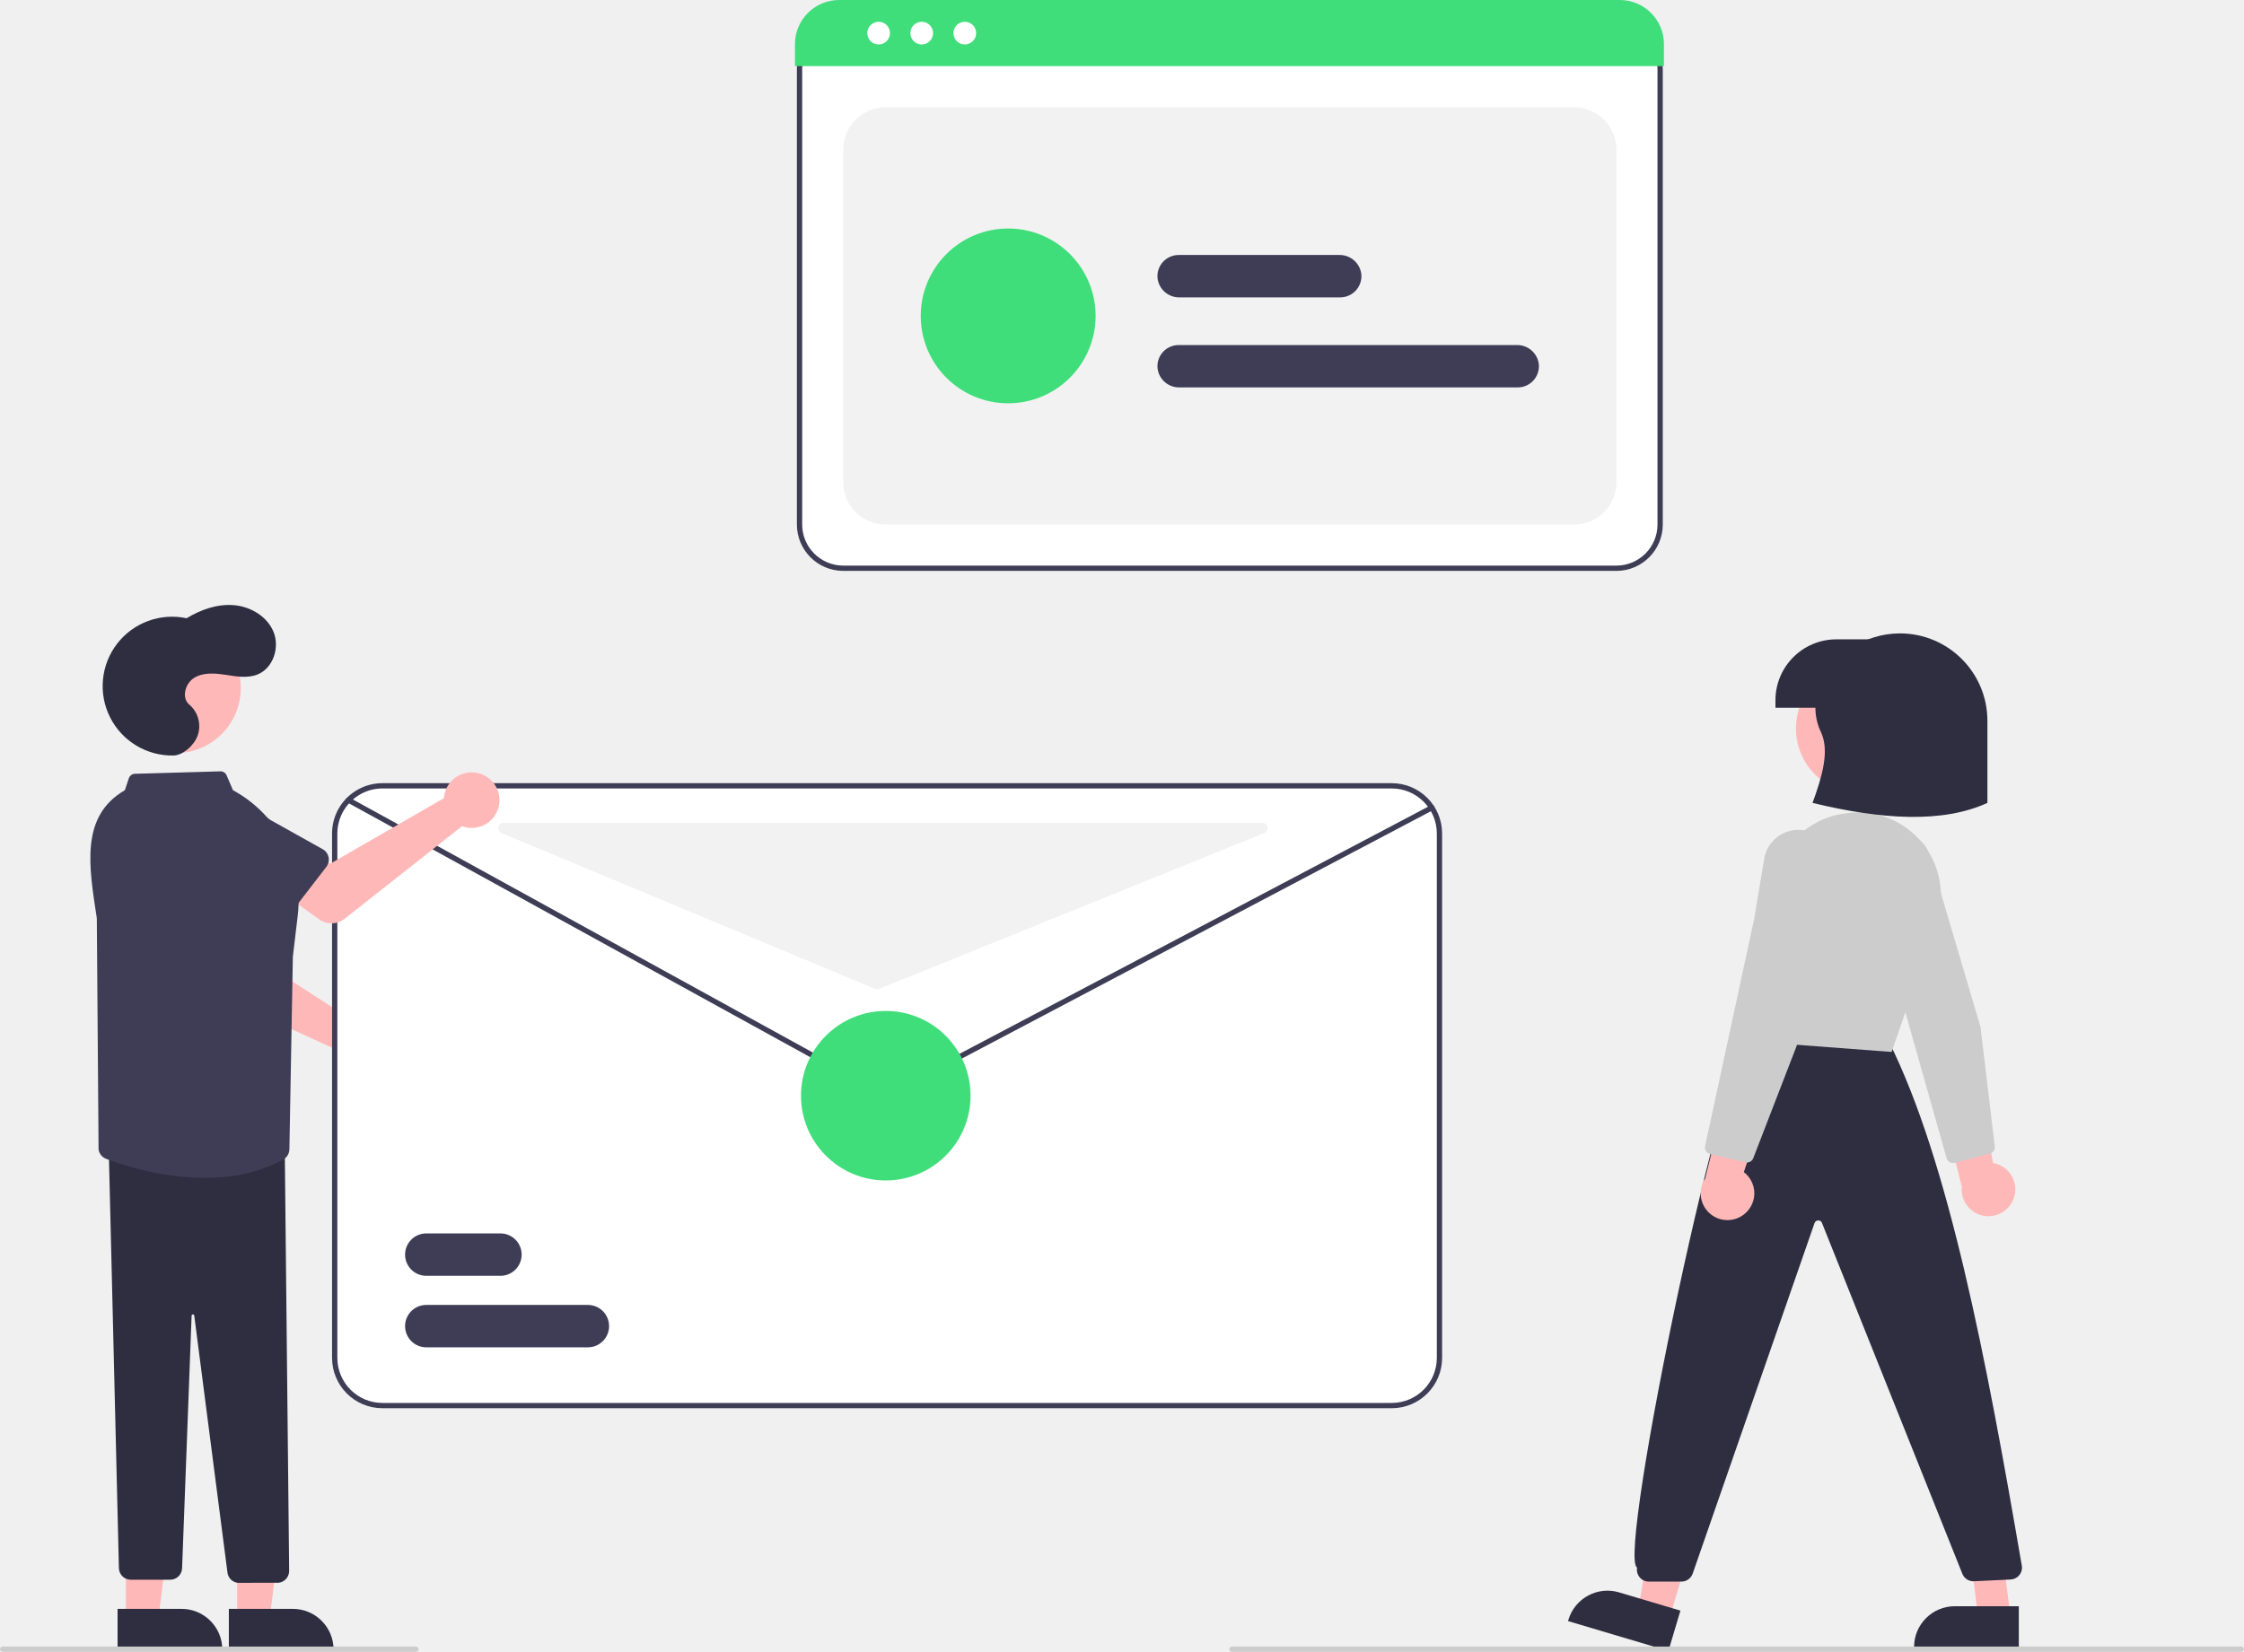
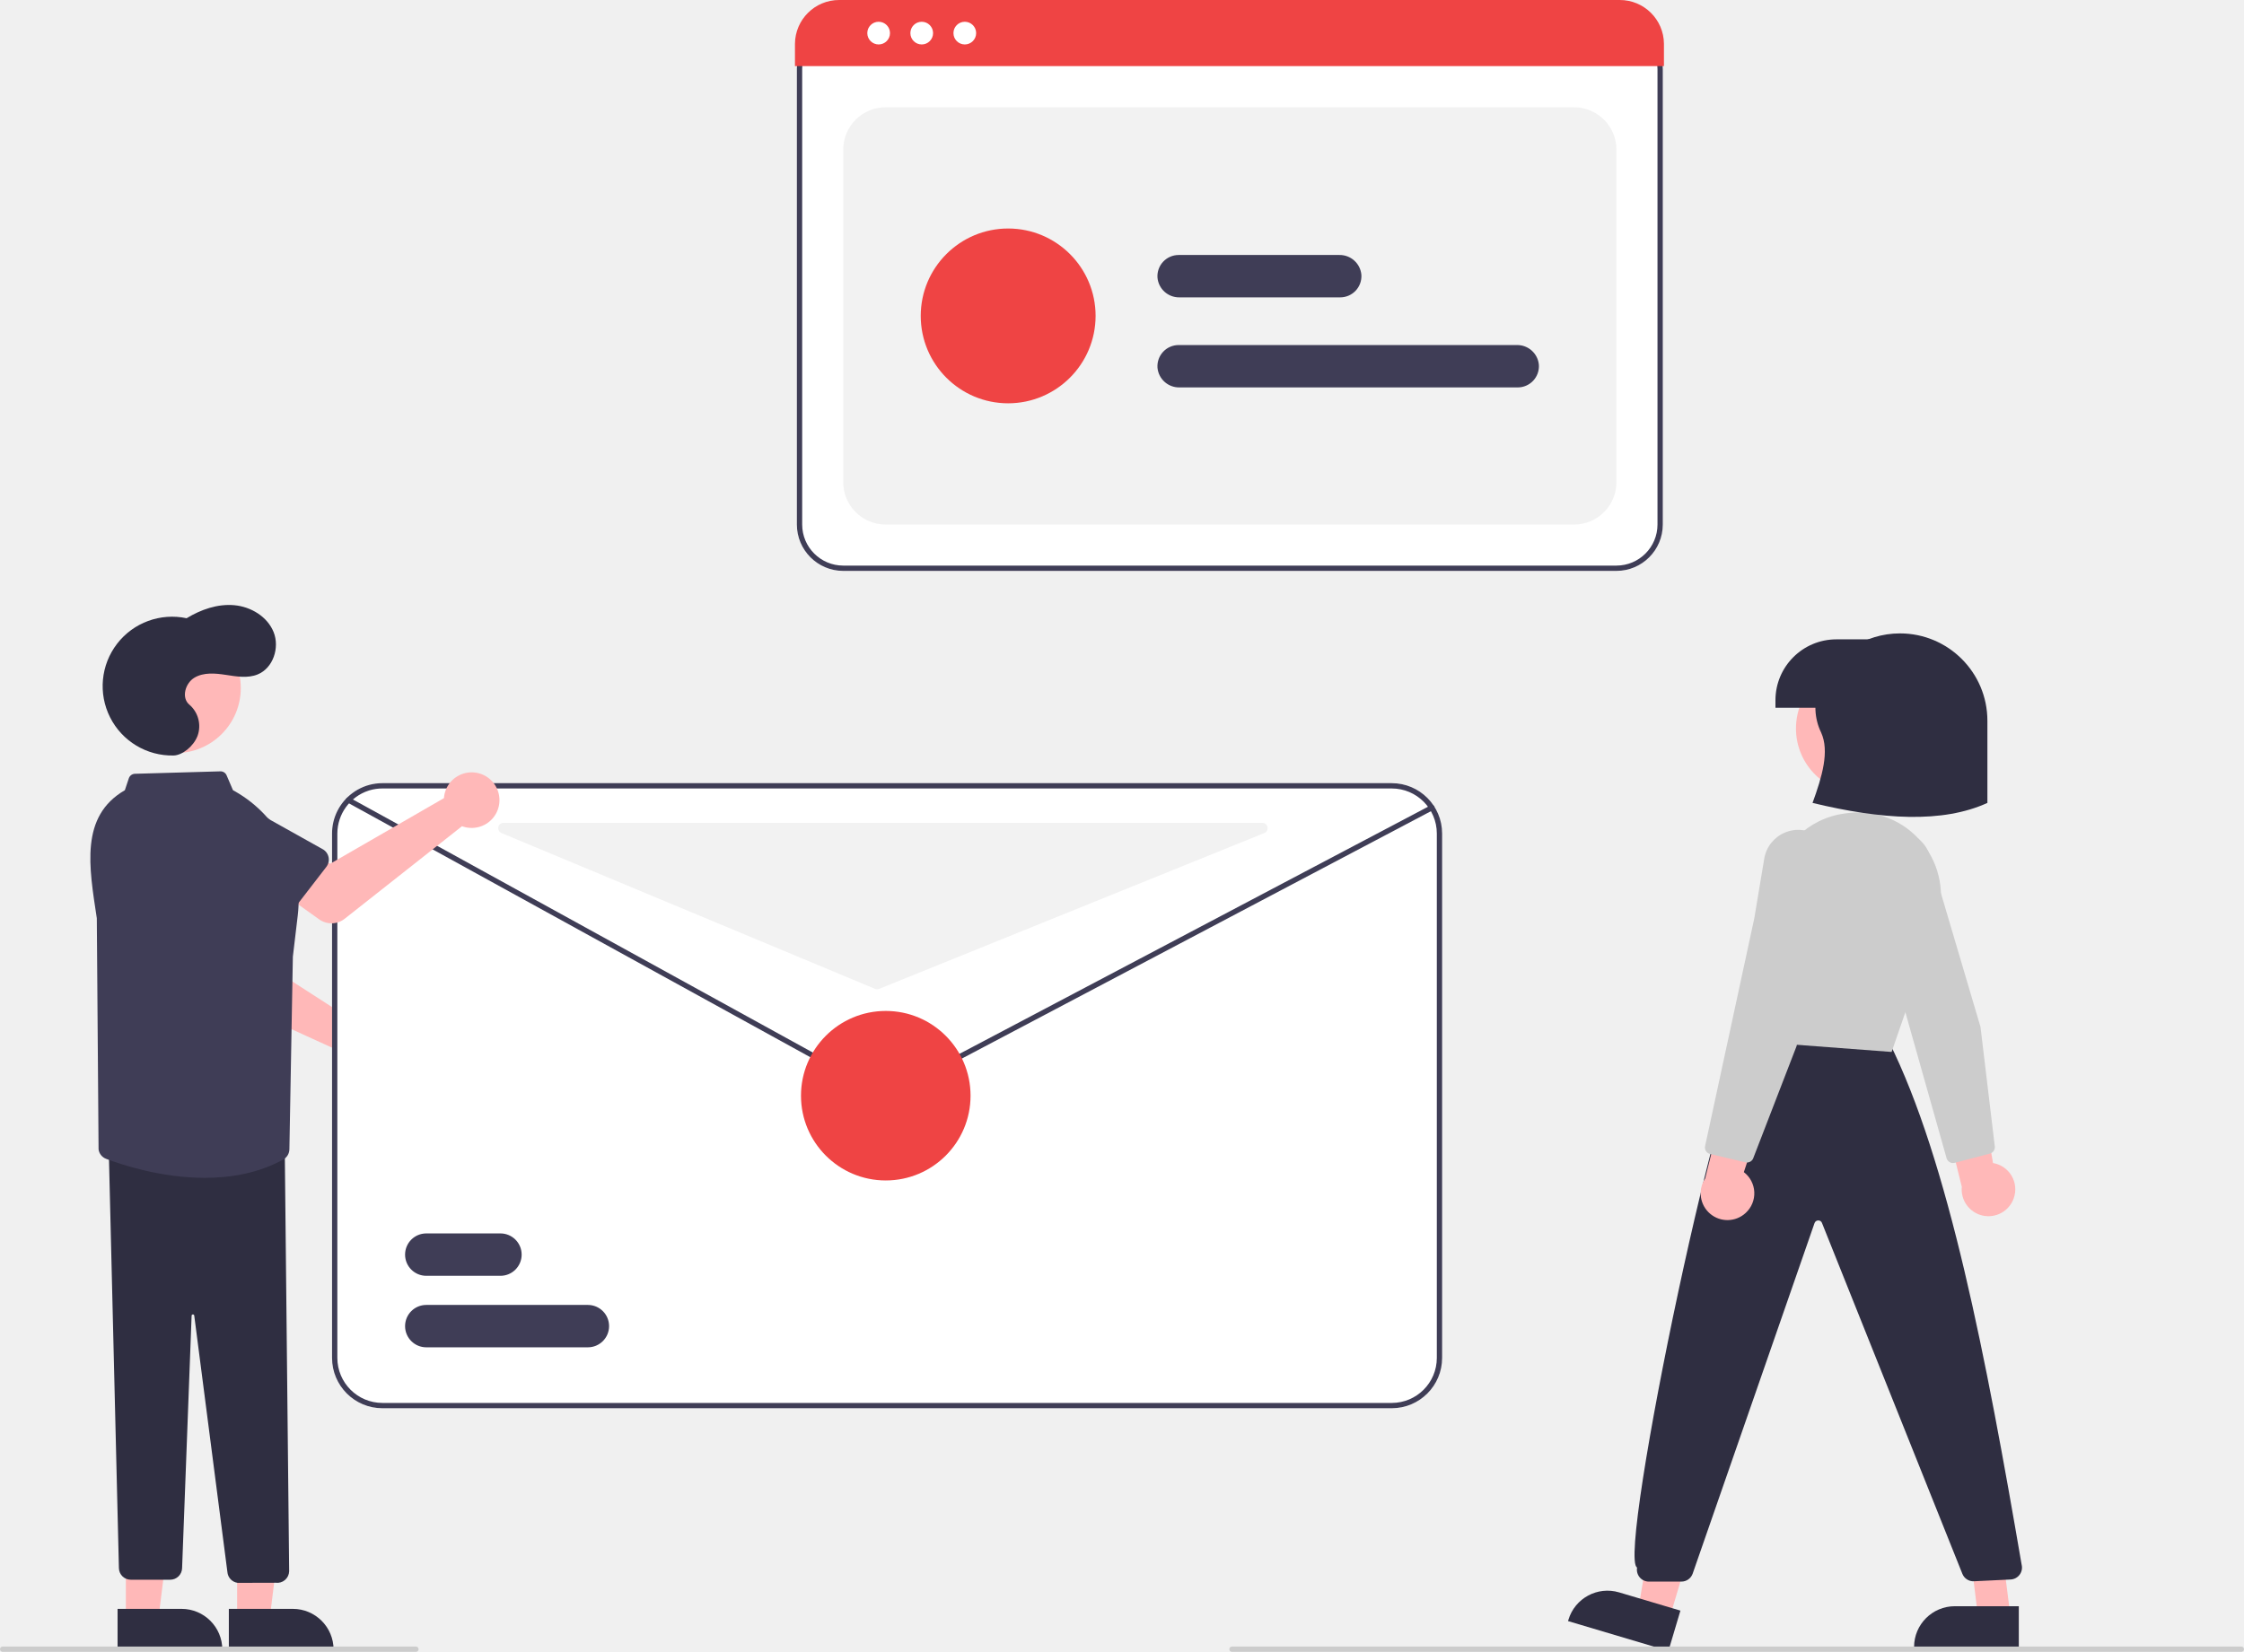
<svg xmlns="http://www.w3.org/2000/svg" width="847" height="623.673" viewBox="0 0 847 623.673" role="img" artist="Katerina Limpitsouni" source="https://undraw.co/">
  <path d="M786.622,353.711H494.783a17.52,17.52,0,0,1-17.5-17.5V164.057a13.103,13.103,0,0,1,13.088-13.088H790.824a13.312,13.312,0,0,1,13.297,13.297V336.211A17.52,17.52,0,0,1,786.622,353.711Z" transform="translate(-176.5 -138.1634)" fill="#fff" />
  <path d="M786.622,353.711H494.783a17.52,17.52,0,0,1-17.5-17.5V164.057a13.103,13.103,0,0,1,13.088-13.088H790.824a13.312,13.312,0,0,1,13.297,13.297V336.211A17.52,17.52,0,0,1,786.622,353.711ZM490.371,152.969a11.101,11.101,0,0,0-11.088,11.088v172.154a15.518,15.518,0,0,0,15.5,15.5H786.622a15.518,15.518,0,0,0,15.5-15.5V164.266a11.31,11.31,0,0,0-11.297-11.297Z" transform="translate(-176.5 -138.1634)" fill="#3f3d56" />
  <path d="M510.783,336.211h259.839a16,16,0,0,0,16-16V194.663a16,16,0,0,0-16-16H510.783a16,16,0,0,0-16,16V320.211A16,16,0,0,0,510.783,336.211Z" transform="translate(-176.5 -138.1634)" fill="#f2f2f2" />
-   <path d="M804.559,163.114h-328v-8.4a16.666,16.666,0,0,1,16.742-16.55H787.817a16.666,16.666,0,0,1,16.742,16.55Z" transform="translate(-176.5 -138.1634)" fill="#40DE7a" />
+   <path d="M804.559,163.114h-328v-8.4a16.666,16.666,0,0,1,16.742-16.55H787.817a16.666,16.666,0,0,1,16.742,16.55Z" transform="translate(-176.5 -138.1634)" fill="#EF4444" />
  <circle cx="331.647" cy="12.5" r="4.283" fill="#fff" />
  <circle cx="347.906" cy="12.5" r="4.283" fill="#fff" />
  <circle cx="364.165" cy="12.5" r="4.283" fill="#fff" />
-   <path d="M557.033,290.437a33,33,0,1,1,33-33A33.037,33.037,0,0,1,557.033,290.437Z" transform="translate(-176.5 -138.1634)" fill="#40DE7a" />
+   <path d="M557.033,290.437a33,33,0,1,1,33-33A33.037,33.037,0,0,1,557.033,290.437Z" transform="translate(-176.5 -138.1634)" fill="#EF4444" />
  <path d="M749.372,284.437H621.654a8.189,8.189,0,0,1-8.264-7.452,8.009,8.009,0,0,1,7.982-8.548l127.683,0a8.212,8.212,0,0,1,8.301,7.486A8.009,8.009,0,0,1,749.372,284.437Z" transform="translate(-176.5 -138.1634)" fill="#3f3d56" />
  <path d="M682.372,250.437H621.654a8.189,8.189,0,0,1-8.264-7.452,8.009,8.009,0,0,1,7.982-8.548l60.683,0a8.212,8.212,0,0,1,8.301,7.486A8.009,8.009,0,0,1,682.372,250.437Z" transform="translate(-176.5 -138.1634)" fill="#3f3d56" />
  <path d="M936.596,590.565a10.056,10.056,0,0,0-7.831-13.283L922.736,542.059l-13.555,12.692,7.804,31.502a10.11,10.11,0,0,0,19.611,4.311Z" transform="translate(-176.5 -138.1634)" fill="#ffb8b8" />
  <path d="M927.589,573.713l-13.308,3.492a2.51,2.51,0,0,1-3.04-1.738l-23.915-84.731-7.225-21.615a13.019,13.019,0,0,1,13.907-17.053h0a13.01,13.01,0,0,1,10.924,9.23l19.11,64.593,5.395,45.105a2.511,2.511,0,0,1-1.315,2.507A2.462,2.462,0,0,1,927.589,573.713Z" transform="translate(-176.5 -138.1634)" fill="#ccc" />
  <circle cx="702.453" cy="275.052" r="24.561" fill="#ffb8b8" />
  <polygon points="630.137 611.049 618.386 607.553 626.28 560.565 643.623 565.725 630.137 611.049" fill="#ffb8b8" />
  <path d="M806.245,761.495l-37.889-11.273.143-.479a15.386,15.386,0,0,1,19.135-10.36l.001 0,23.141,6.885Z" transform="translate(-176.5 -138.1634)" fill="#2f2e41" />
  <polygon points="758.875 610.447 746.615 610.447 740.783 563.159 752.877 563.16 758.875 610.447" fill="#ffb8b8" />
  <path d="M938.502,760.495l-39.531-.001v-.5a15.386,15.386,0,0,1,15.386-15.386h.001l24.144.001Z" transform="translate(-176.5 -138.1634)" fill="#2f2e41" />
  <path d="M811.157,735.31H798.848a4.501,4.501,0,0,1-4.426-5.313c-7.85-3.492,34.416-206.185,44.402-202.256l.329-.474,50.287,4.104c22.524,45.079,36.782,119.673,50.123,197.544a4.5,4.5,0,0,1-4.143,5.602l-13.831.671a4.479,4.479,0,0,1-4.396-2.823l-52.989-132.468a1.433,1.433,0,0,0-1.427-.942,1.47,1.47,0,0,0-1.382,1.007L815.408,732.288A4.504,4.504,0,0,1,811.157,735.31Z" transform="translate(-176.5 -138.1634)" fill="#2f2e41" />
  <path d="M890.493,535.338l-.384-.028-53.541-4.041,9.391-59.729a31.273,31.273,0,0,1,26.722-26.215h0q.617-.086,1.242-.169a30.901,30.901,0,0,1,28.086,11.24,31.289,31.289,0,0,1,5.354,30.169Z" transform="translate(-176.5 -138.1634)" fill="#ccc" />
  <path d="M926.646,441.31c-16.889,7.726-39.803,6.343-66,0,3.625-9.93,6.45-19.52,3.246-26.561a21.443,21.443,0,0,1-.704-17.163,33.01,33.01,0,0,1,30.458-20.276h0a33,33,0,0,1,33,33Z" transform="translate(-176.5 -138.1634)" fill="#2f2e41" />
  <path d="M693.146,241.392h21a0,0,0,0,1,0,0v25.825a0,0,0,0,1,0,0h-44a0,0,0,0,1,0,0v-2.825A23,23,0,0,1,693.146,241.392Z" fill="#2f2e41" />
  <path d="M835.411,596.12a10.056,10.056,0,0,0-.693-15.404l11.18-33.941-17.922,4.86L820.106,583.121a10.11,10.11,0,0,0,15.304,12.999Z" transform="translate(-176.5 -138.1634)" fill="#ffb8b8" />
  <path d="M835.351,577.012l-13.393-3.151a2.51,2.51,0,0,1-1.871-2.96l18.581-86.058,3.747-22.48a13.019,13.019,0,0,1,20.277-8.547h0a13.01,13.01,0,0,1,5.325,13.273L854.628,533.106l-16.372,42.374a2.511,2.511,0,0,1-2.336,1.599A2.462,2.462,0,0,1,835.351,577.012Z" transform="translate(-176.5 -138.1634)" fill="#ccc" />
  <path d="M1022.5,761.837h-381a1,1,0,0,1,0-2h381a1,1,0,0,1,0,2Z" transform="translate(-176.5 -138.1634)" fill="#ccc" />
  <path d="M311.534,523.107a10.525,10.525,0,0,0-1.568.537l-41.674-26.884.575-12.034-18.048-3.241L247.73,502.69a8,8,0,0,0,4.594,8.43l51.327,23.43a10.497,10.497,0,1,0,7.883-11.443Z" transform="translate(-176.5 -138.1634)" fill="#ffb8b8" />
  <path d="M266.591,496.019l-22.35-4.126a4.5,4.5,0,0,1-3.441-5.882l7.334-21.439a12.497,12.497,0,0,1,24.566,4.61l-.796,22.571a4.5,4.5,0,0,1-5.314,4.265Z" transform="translate(-176.5 -138.1634)" fill="#3f3d56" />
  <path d="M701.831,433.857h-381a18.89,18.89,0,0,0-9.36,2.47,18.527,18.527,0,0,0-1.97,1.29,18.964,18.964,0,0,0-7.67,15.24v198a19.017,19.017,0,0,0,19,19h381a19.017,19.017,0,0,0,19-19v-198A19.017,19.017,0,0,0,701.831,433.857Z" transform="translate(-176.5 -138.1634)" fill="#fff" />
  <path d="M701.831,433.857h-381a18.89,18.89,0,0,0-9.36,2.47,18.527,18.527,0,0,0-1.97,1.29,18.964,18.964,0,0,0-7.67,15.24v198a19.017,19.017,0,0,0,19,19h381a19.017,19.017,0,0,0,19-19v-198A19.017,19.017,0,0,0,701.831,433.857Zm17,217a17.024,17.024,0,0,1-17,17h-381a17.024,17.024,0,0,1-17-17v-198a17.095,17.095,0,0,1,11.78-16.18c.14-.04.27-.09.41-.13a16.996,16.996,0,0,1,4.81-.69h381a17.024,17.024,0,0,1,17,17Z" transform="translate(-176.5 -138.1634)" fill="#3f3d56" />
  <path d="M510.914,551.772a8.987,8.987,0,0,1-4.339-1.119L307.532,441.101a1.0 1,0,0,1,.964-1.752L507.54,548.902a6.982,6.982,0,0,0,6.641.059L716.501,442.231a1.0 1,0,1,1,.933,1.769L515.114,550.729A8.992,8.992,0,0,1,510.914,551.772Z" transform="translate(-176.5 -138.1634)" fill="#3f3d56" />
  <path d="M365.397,619.856h-28a8,8,0,0,1,0-16h28a8,8,0,0,1,0,16Z" transform="translate(-176.5 -138.1634)" fill="#3f3d56" />
  <path d="M398.397,646.856h-61a8,8,0,0,1,0-16h61a8,8,0,0,1,0,16Z" transform="translate(-176.5 -138.1634)" fill="#3f3d56" />
-   <circle cx="334.334" cy="413.693" r="32" fill="#40DE7a" />
+   <circle cx="334.334" cy="413.693" r="32" fill="#EF4444" />
  <path d="M365.777,452.682l141.024,58.838a2,2,0,0,0,1.52.008l145.392-58.838a2,2,0,0,0-.75-3.854H366.547A2,2,0,0,0,365.777,452.682Z" transform="translate(-176.5 -138.1634)" fill="#f2f2f2" />
  <path d="M344.309,437.869a10.527,10.527,0,0,0-.239,1.64l-42.957,24.782-10.441-6.011-11.131,14.572,17.45,12.438a8,8,0,0,0,9.598-.234l44.297-34.946a10.497,10.497,0,1,0-6.576-12.241Z" transform="translate(-176.5 -138.1634)" fill="#ffb8b8" />
  <path d="M299.676,465.465l-13.884,17.994a4.5,4.5,0,0,1-6.804.373L263.271,467.511a12.497,12.497,0,0,1,15.327-19.744l19.713,11.023a4.5,4.5,0,0,1,1.365,6.676Z" transform="translate(-176.5 -138.1634)" fill="#3f3d56" />
  <circle cx="66.321" cy="259.777" r="24.561" fill="#ffb8b8" />
  <polygon points="89.505 611.447 101.765 611.447 107.597 564.159 89.503 564.16 89.505 611.447" fill="#ffb8b8" />
  <path d="M262.878,745.608l24.144-.001h.001a15.386,15.386,0,0,1,15.386,15.386v.5l-39.531.001Z" transform="translate(-176.5 -138.1634)" fill="#2f2e41" />
  <polygon points="47.505 611.447 59.765 611.447 65.597 564.159 47.503 564.16 47.505 611.447" fill="#ffb8b8" />
  <path d="M220.878,745.608l24.144-.001h.001a15.386,15.386,0,0,1,15.386,15.386v.5l-39.531.001Z" transform="translate(-176.5 -138.1634)" fill="#2f2e41" />
  <path d="M262.327,731.664l-12.505-96.754a.492.492,0,0,0-.506-.467.475.475,0,0,0-.492.481l-3.594,95.35a4.486,4.486,0,0,1-4.497,4.331H225.882a4.474,4.474,0,0,1-4.499-4.392l-3.855-158.865,66.456.664,1.659,159.376a4.503,4.503,0,0,1-1.578,3.32,4.438,4.438,0,0,1-3.459,1.04l-14.401.04A4.504,4.504,0,0,1,262.327,731.664Z" transform="translate(-176.5 -138.1634)" fill="#2f2e41" />
  <path d="M216.544,575.693a4.497,4.497,0,0,1-2.84-3.53l-.663-87.31c-2.937-19.439-6.411-38.488,10.586-48.338l1.498-4.493a2.51,2.51,0,0,1,2.3-1.709l32.243-.921a2.479,2.479,0,0,1,2.369,1.514l2.398,5.597.852.485a47.412,47.412,0,0,1,23.598,46.81l-1.844,15.564-1.31,72.738a4.539,4.539,0,0,1-2.362,3.887c-9.367,5.129-19.744,6.883-29.563,6.883C237.309,582.87,222.393,577.915,216.544,575.693Z" transform="translate(-176.5 -138.1634)" fill="#3f3d56" />
  <path d="M242.021,423.411a26.205,26.205,0,1,1,4.91-51.825c5.401-3.28,11.681-5.486,17.975-4.925s12.518,4.298,14.872,10.162-.175,13.594-6.027,15.977c-3.752,1.528-7.989.787-11.993.171s-8.372-1.018-11.856,1.048-5.051,7.605-1.93,10.188a10.738,10.738,0,0,1,3.084,11.82C249.487,420.084,245.206,423.342,242.021,423.411Z" transform="translate(-176.5 -138.1634)" fill="#2f2e41" />
  <path d="M333.5,761.837h-156a1,1,0,0,1,0-2h156a1,1,0,0,1,0,2Z" transform="translate(-176.5 -138.1634)" fill="#ccc" />
</svg>
